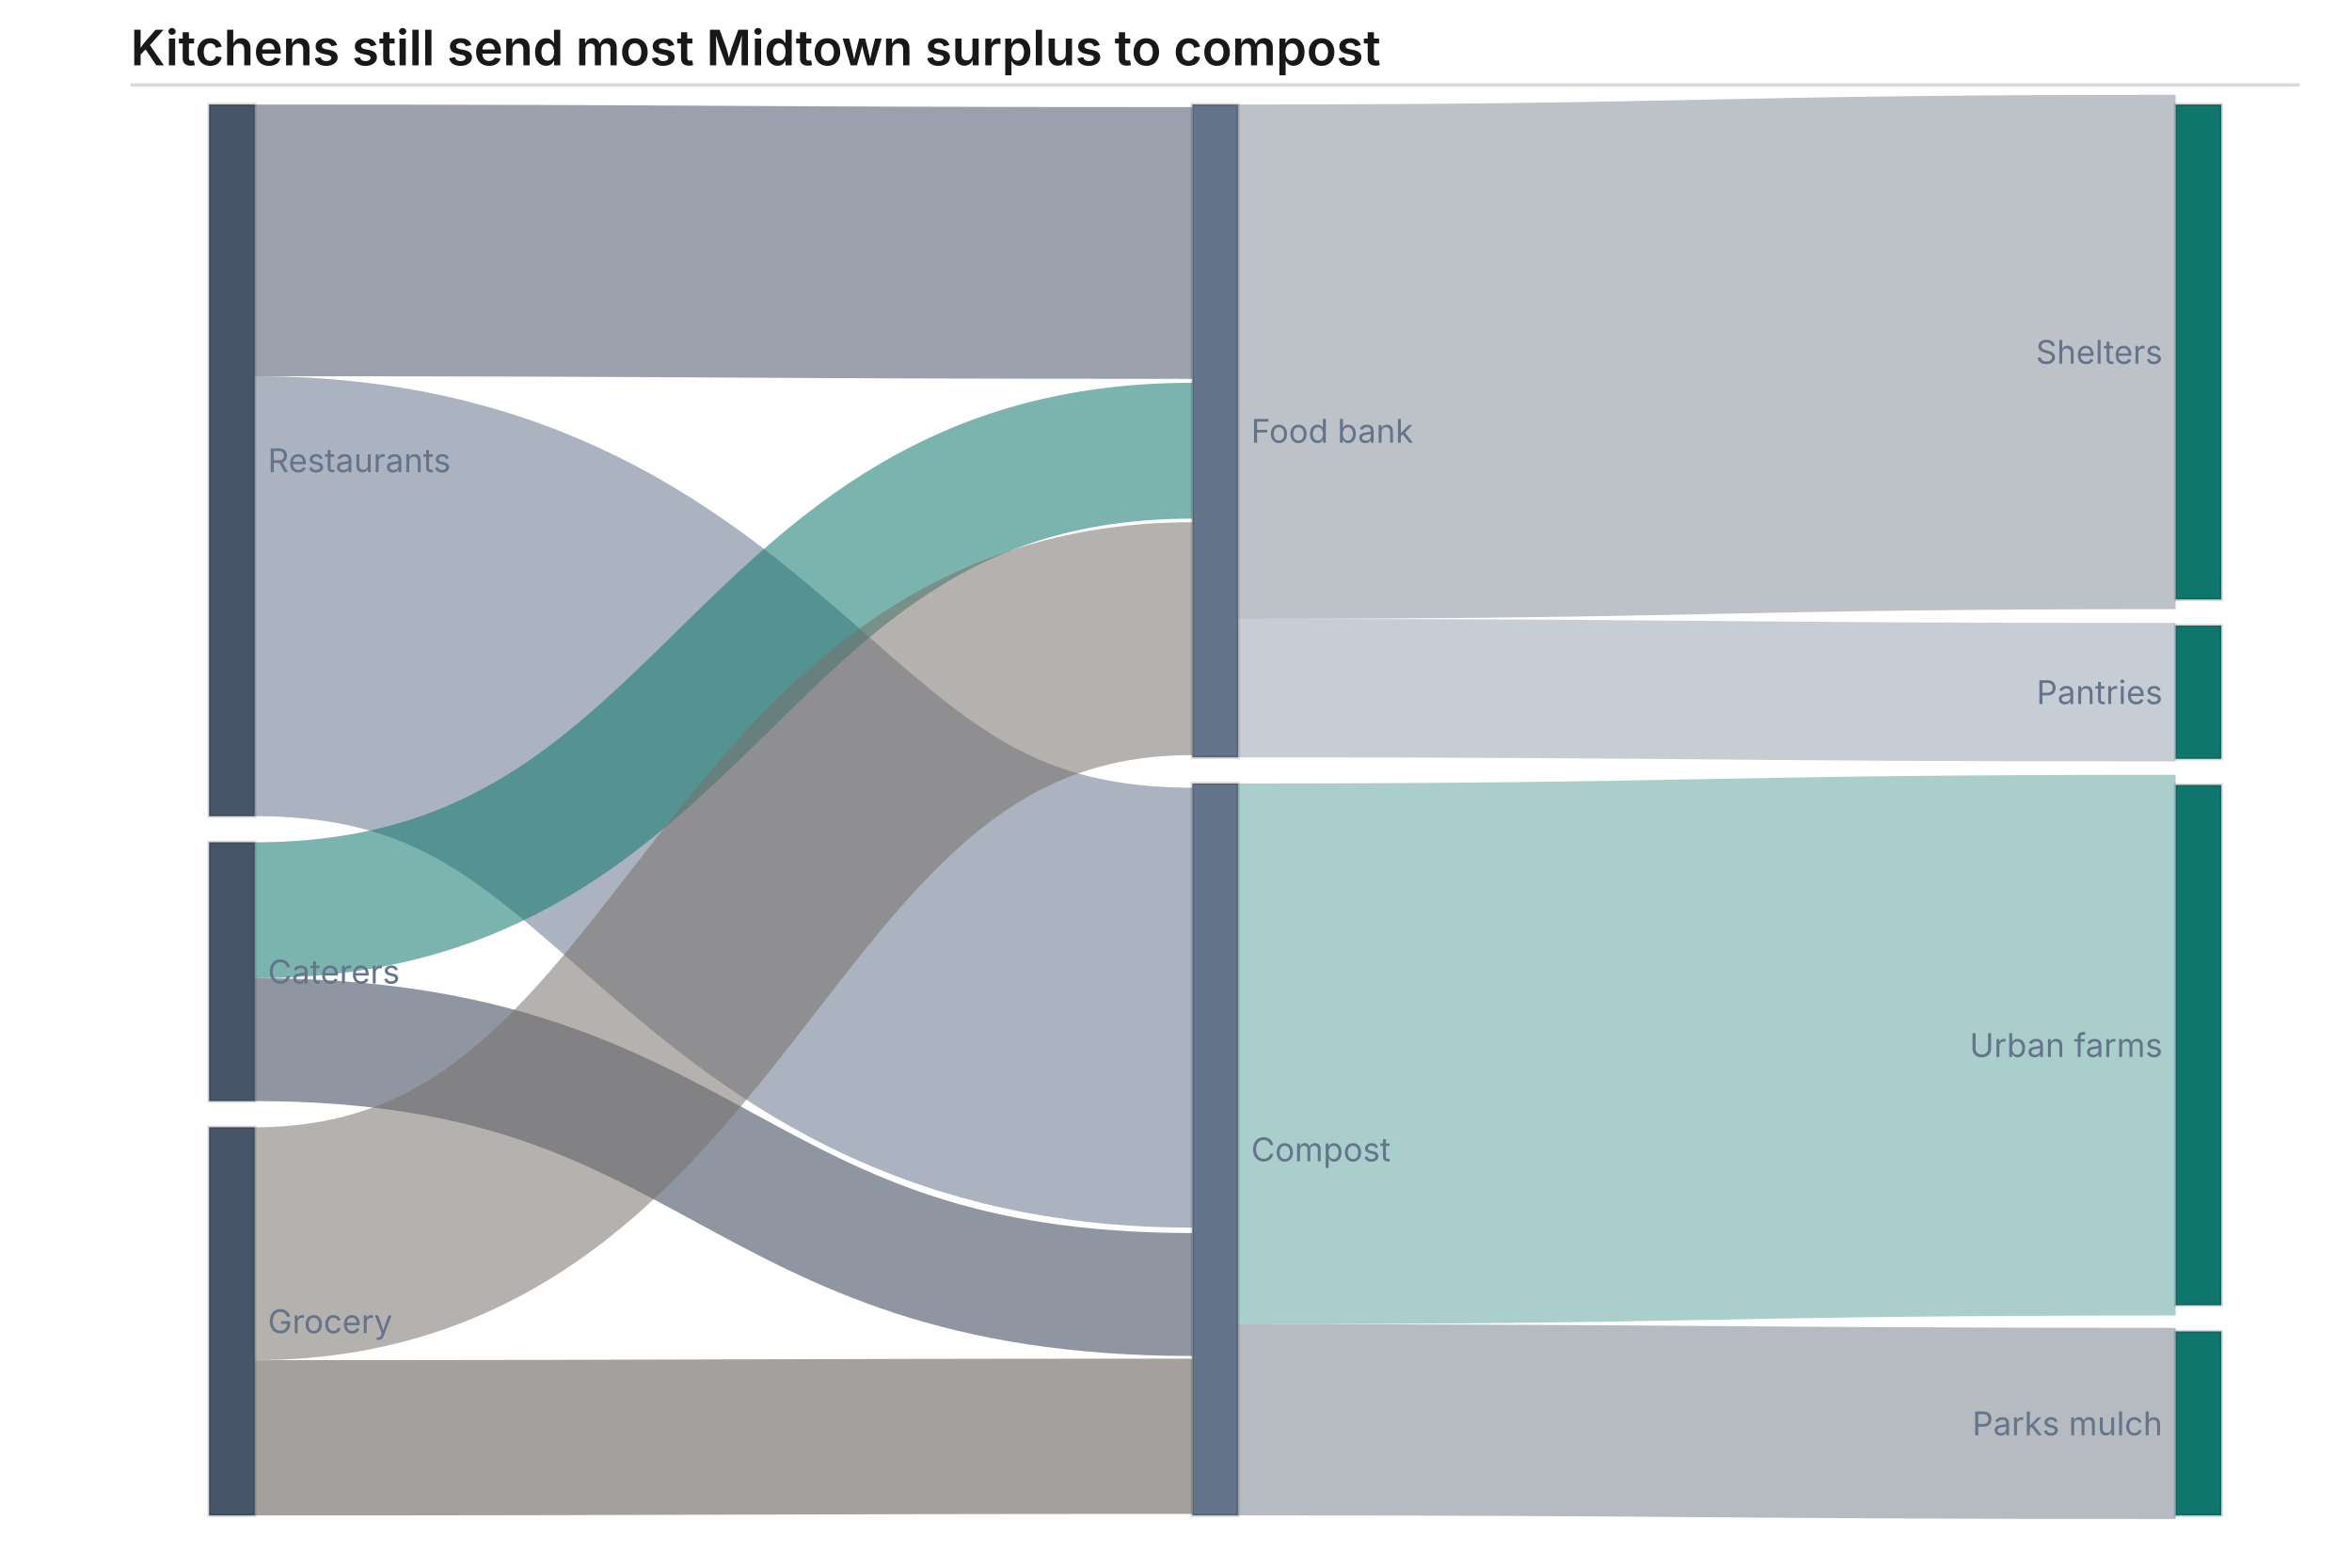
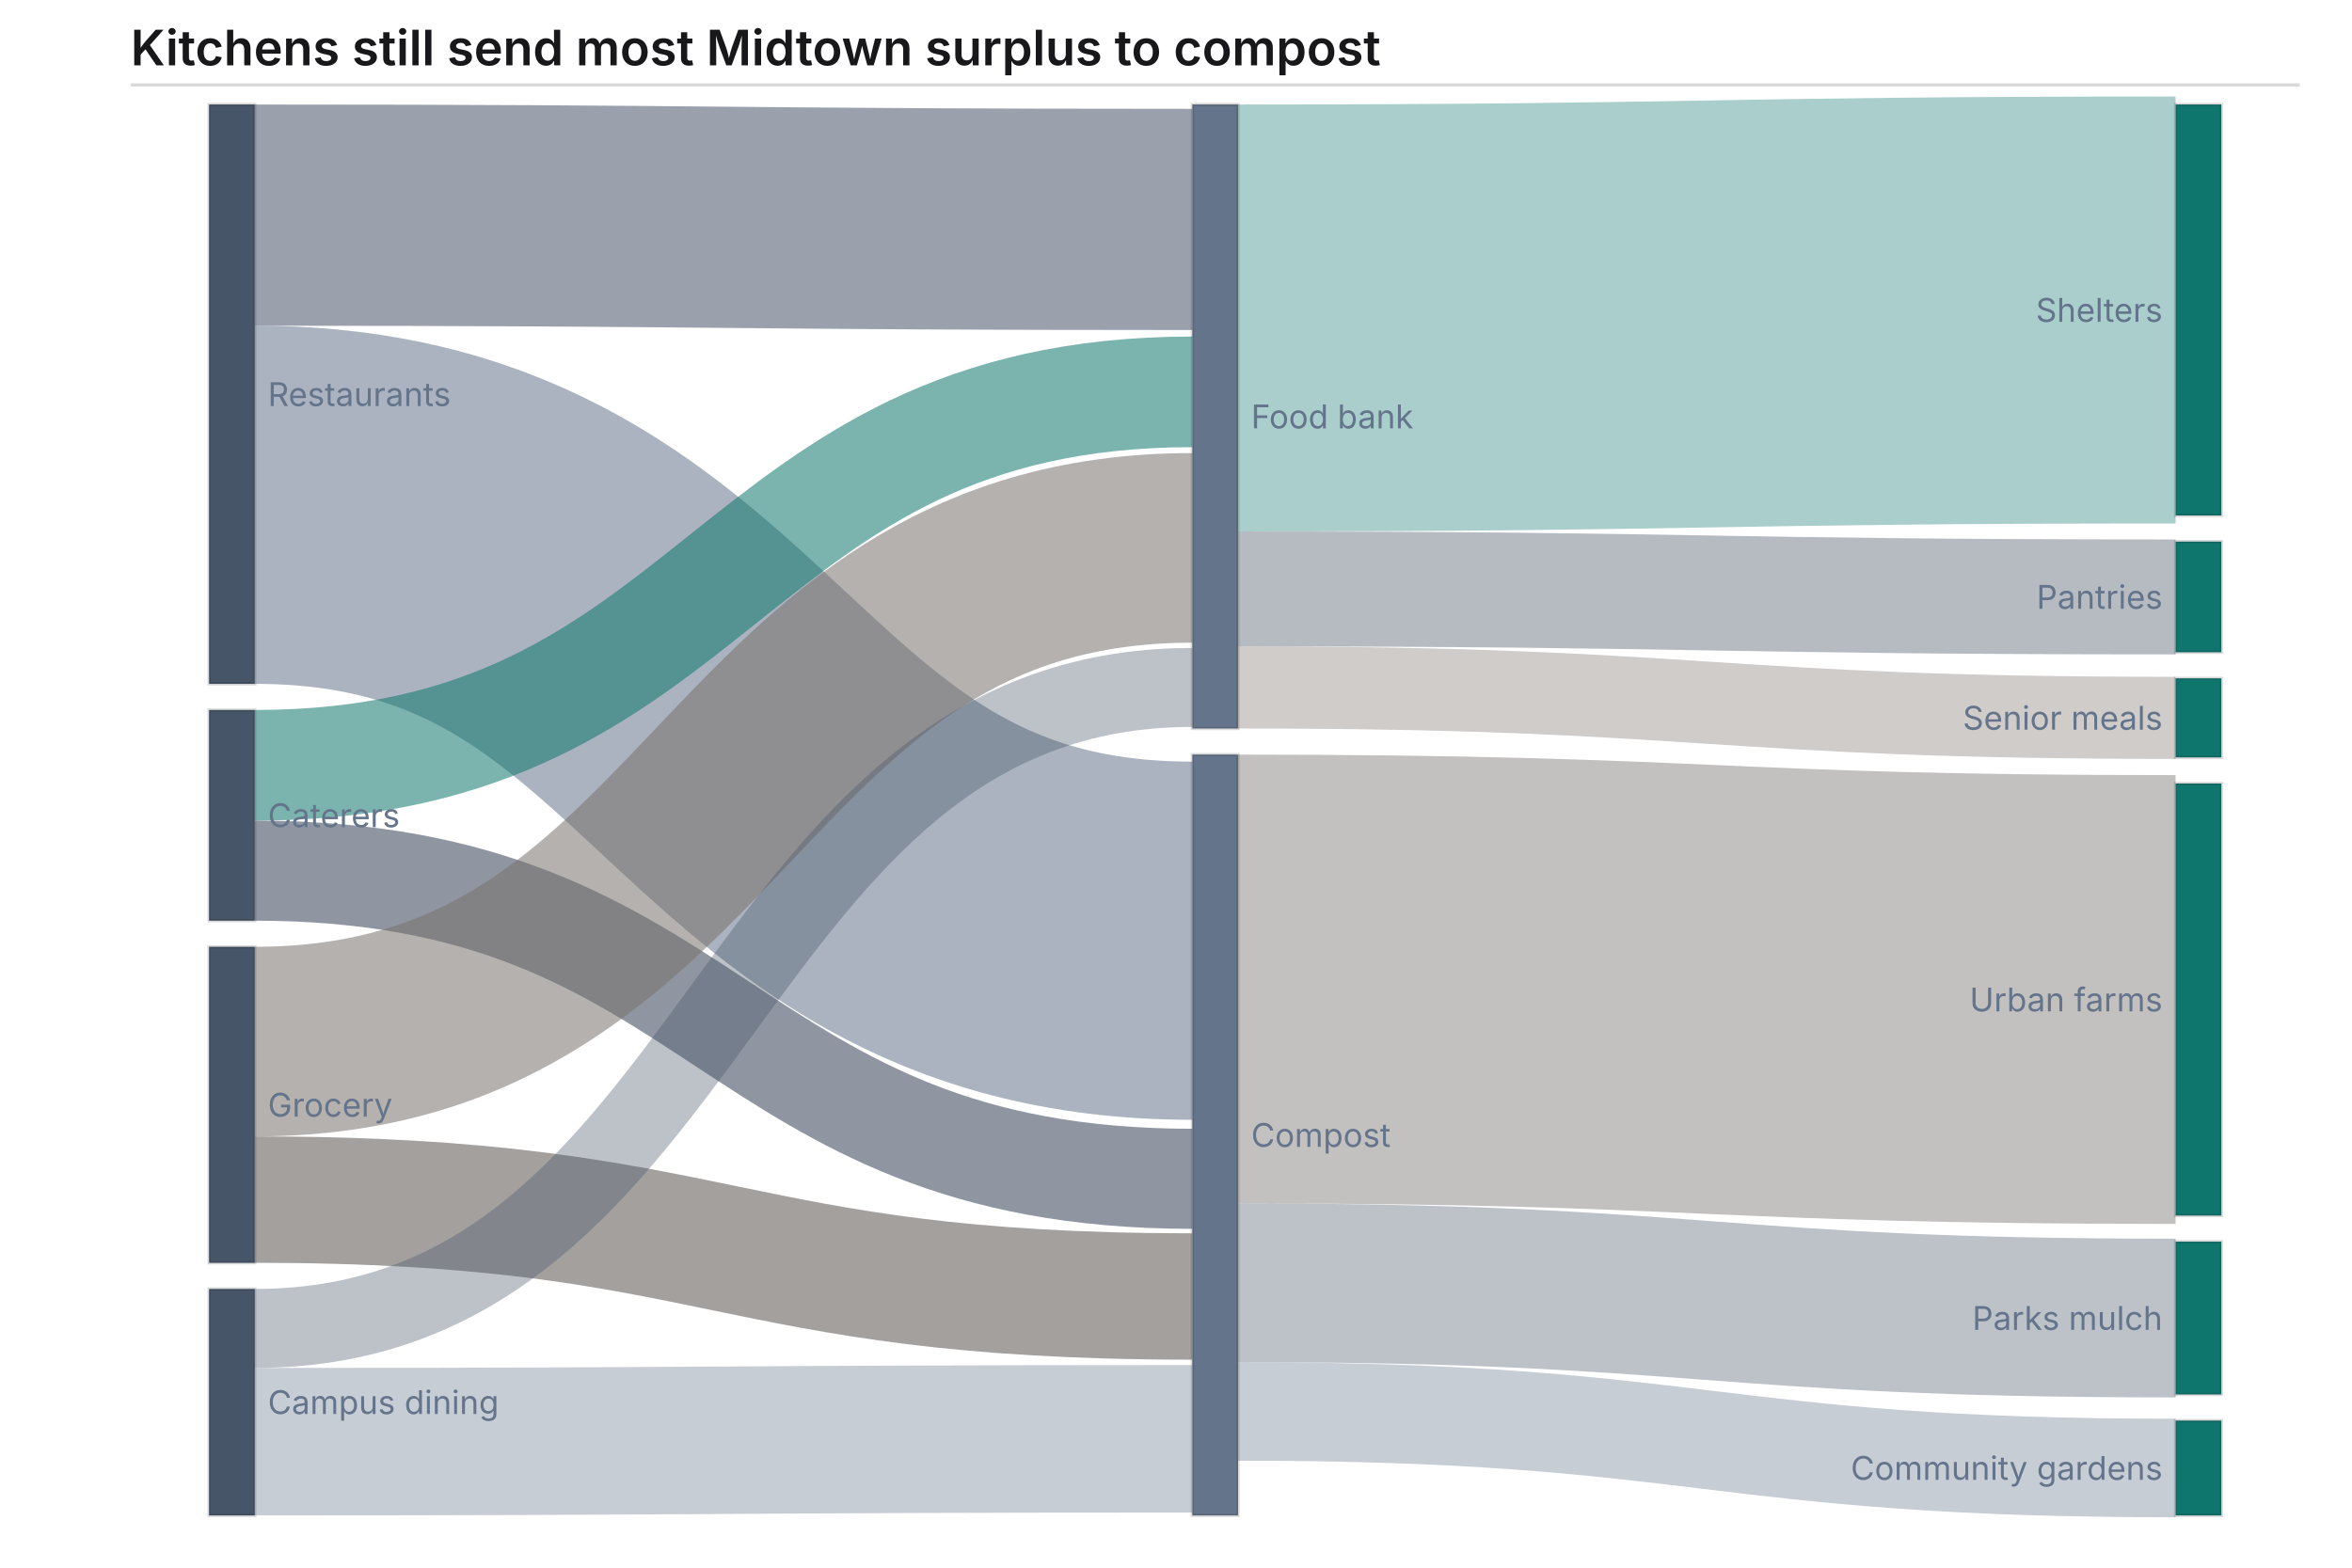
- <svg xmlns="http://www.w3.org/2000/svg" width="720" height="480" viewBox="0 0 720 480" role="img" aria-label="sankey chart: Kitchens still send most Midtown surplus to compost, 10 rows, series to" aria-labelledby="mv-8da29e4fd6a67f2f-title" aria-describedby="mv-8da29e4fd6a67f2f-desc" data-markvis="2" data-chart-type="sankey" data-id="mv-8da29e4fd6a67f2f" font-family="Inter, ui-sans-serif, system-ui, -apple-system, &quot;Segoe UI&quot;, sans-serif" font-size="12">
+ <svg xmlns="http://www.w3.org/2000/svg" width="720" height="480" viewBox="0 0 720 480" role="img" aria-label="sankey chart: Kitchens still send most Midtown surplus to compost, 14 rows, series to" aria-labelledby="mv-75dec1650bdfdd07-title" aria-describedby="mv-75dec1650bdfdd07-desc" data-markvis="2" data-chart-type="sankey" data-id="mv-75dec1650bdfdd07" font-family="Inter, ui-sans-serif, system-ui, -apple-system, &quot;Segoe UI&quot;, sans-serif" font-size="12">
  <text x="40" y="20" text-anchor="start" font-size="15" font-weight="600" fill="#18181B">Kitchens still send most Midtown surplus to compost</text>
  <line x1="40" x2="704" y1="26" y2="26" stroke="#18181B" stroke-opacity="0.16" stroke-width="1" data-title-rule="1" />
  <g data-sankey-links="1">
-     <path d="M78 73.6 C221.5 73.6, 221.5 74.4, 365 74.4" fill="none" stroke="#475569" stroke-opacity="0.55" stroke-width="83.2" data-source="Restaurants" data-target="Food bank" data-y="420" />
-     <path d="M78 182.55 C221.5 182.55, 221.5 308.53, 365 308.53" fill="none" stroke="#64748B" stroke-opacity="0.55" stroke-width="134.7" data-source="Restaurants" data-target="Compost" data-y="680" />
-     <path d="M78 278.7 C221.5 278.7, 221.5 138, 365 138" fill="none" stroke="#0F766E" stroke-opacity="0.55" stroke-width="41.6" data-source="Caterers" data-target="Food bank" data-y="210" />
-     <path d="M78 318.32 C221.5 318.32, 221.5 396.36, 365 396.36" fill="none" stroke="#334155" stroke-opacity="0.55" stroke-width="37.64" data-source="Caterers" data-target="Compost" data-y="190" />
-     <path d="M78 380.8 C221.5 380.8, 221.5 195.54, 365 195.54" fill="none" stroke="#78716C" stroke-opacity="0.55" stroke-width="71.31" data-source="Grocery" data-target="Food bank" data-y="360" />
-     <path d="M78 440.23 C221.5 440.23, 221.5 439.77, 365 439.77" fill="none" stroke="#57534E" stroke-opacity="0.55" stroke-width="47.54" data-source="Grocery" data-target="Compost" data-y="240" />
-     <path d="M379 110.74 C522.5 110.74, 522.5 107.77, 666 107.77" fill="none" stroke="#475569" stroke-opacity="0.358" stroke-width="157.49" data-source="Food bank" data-target="Shelters" data-y="780" />
-     <path d="M379 210.69 C522.5 210.69, 522.5 211.94, 666 211.94" fill="none" stroke="#64748B" stroke-opacity="0.358" stroke-width="42.4" data-source="Food bank" data-target="Pantries" data-y="210" />
-     <path d="M379 322.67 C522.5 322.67, 522.5 320, 666 320" fill="none" stroke="#0F766E" stroke-opacity="0.358" stroke-width="165.56" data-source="Compost" data-target="Urban farms" data-y="820" />
-     <path d="M379 434.72 C522.5 434.72, 522.5 435.83, 666 435.83" fill="none" stroke="#334155" stroke-opacity="0.358" stroke-width="58.55" data-source="Compost" data-target="Parks mulch" data-y="290" />
+     <path d="M78 65.87 C221.5 65.87, 221.5 67.19, 365 67.19" fill="none" stroke="#475569" stroke-opacity="0.55" stroke-width="67.73" data-source="Restaurants" data-target="Food bank" data-y="420" />
+     <path d="M78 154.56 C221.5 154.56, 221.5 288.03, 365 288.03" fill="none" stroke="#64748B" stroke-opacity="0.55" stroke-width="109.66" data-source="Restaurants" data-target="Compost" data-y="680" />
+     <path d="M78 234.32 C221.5 234.32, 221.5 119.98, 365 119.98" fill="none" stroke="#0F766E" stroke-opacity="0.55" stroke-width="33.87" data-source="Caterers" data-target="Food bank" data-y="210" />
+     <path d="M78 266.58 C221.5 266.58, 221.5 360.93, 365 360.93" fill="none" stroke="#334155" stroke-opacity="0.55" stroke-width="30.64" data-source="Caterers" data-target="Compost" data-y="190" />
+     <path d="M78 318.92 C221.5 318.92, 221.5 167.75, 365 167.75" fill="none" stroke="#78716C" stroke-opacity="0.55" stroke-width="58.06" data-source="Grocery" data-target="Food bank" data-y="360" />
+     <path d="M78 367.3 C221.5 367.3, 221.5 396.96, 365 396.96" fill="none" stroke="#57534E" stroke-opacity="0.55" stroke-width="38.7" data-source="Grocery" data-target="Compost" data-y="240" />
+     <path d="M78 406.75 C221.5 406.75, 221.5 210.48, 365 210.48" fill="none" stroke="#475569" stroke-opacity="0.358" stroke-width="24.19" data-source="Campus dining" data-target="Food bank" data-y="150" />
+     <path d="M78 441.42 C221.5 441.42, 221.5 440.54, 365 440.54" fill="none" stroke="#64748B" stroke-opacity="0.358" stroke-width="45.15" data-source="Campus dining" data-target="Compost" data-y="280" />
+     <path d="M379 97.36 C522.5 97.36, 522.5 94.91, 666 94.91" fill="none" stroke="#0F766E" stroke-opacity="0.358" stroke-width="130.72" data-source="Food bank" data-target="Shelters" data-y="780" />
+     <path d="M379 180.32 C522.5 180.32, 522.5 182.77, 666 182.77" fill="none" stroke="#334155" stroke-opacity="0.358" stroke-width="35.19" data-source="Food bank" data-target="Pantries" data-y="210" />
+     <path d="M379 210.48 C522.5 210.48, 522.5 219.8, 666 219.8" fill="none" stroke="#78716C" stroke-opacity="0.358" stroke-width="25.14" data-source="Food bank" data-target="Senior meals" data-y="150" />
+     <path d="M379 299.76 C522.5 299.76, 522.5 306.04, 666 306.04" fill="none" stroke="#57534E" stroke-opacity="0.358" stroke-width="137.42" data-source="Compost" data-target="Urban farms" data-y="820" />
+     <path d="M379 392.77 C522.5 392.77, 522.5 403.57, 666 403.57" fill="none" stroke="#475569" stroke-opacity="0.358" stroke-width="48.6" data-source="Compost" data-target="Parks mulch" data-y="290" />
+     <path d="M379 432.16 C522.5 432.16, 522.5 449.48, 666 449.48" fill="none" stroke="#64748B" stroke-opacity="0.358" stroke-width="30.17" data-source="Compost" data-target="Community gardens" data-y="180" />
  </g>
  <g data-sankey-nodes="1">
-     <rect x="64" y="32" width="14" height="217.9" fill="#475569" stroke="#18181B" stroke-opacity="0.16" stroke-width="1" data-node="Restaurants" data-y="1,100" />
-     <rect x="365" y="32" width="14" height="199.89" fill="#64748B" stroke="#18181B" stroke-opacity="0.16" stroke-width="1" data-node="Food bank" data-y="990" />
-     <rect x="365" y="239.89" width="14" height="224.11" fill="#64748B" stroke="#18181B" stroke-opacity="0.16" stroke-width="1" data-node="Compost" data-y="1,110" />
-     <rect x="64" y="257.9" width="14" height="79.24" fill="#475569" stroke="#18181B" stroke-opacity="0.16" stroke-width="1" data-node="Caterers" data-y="400" />
-     <rect x="64" y="345.14" width="14" height="118.86" fill="#475569" stroke="#18181B" stroke-opacity="0.16" stroke-width="1" data-node="Grocery" data-y="600" />
-     <rect x="666" y="32" width="14" height="151.54" fill="#0F766E" stroke="#18181B" stroke-opacity="0.16" stroke-width="1" data-node="Shelters" data-y="780" />
-     <rect x="666" y="191.54" width="14" height="40.8" fill="#0F766E" stroke="#18181B" stroke-opacity="0.16" stroke-width="1" data-node="Pantries" data-y="210" />
-     <rect x="666" y="240.34" width="14" height="159.31" fill="#0F766E" stroke="#18181B" stroke-opacity="0.16" stroke-width="1" data-node="Urban farms" data-y="820" />
-     <rect x="666" y="407.66" width="14" height="56.34" fill="#0F766E" stroke="#18181B" stroke-opacity="0.16" stroke-width="1" data-node="Parks mulch" data-y="290" />
+     <rect x="64" y="32" width="14" height="177.39" fill="#475569" stroke="#18181B" stroke-opacity="0.16" stroke-width="1" data-node="Restaurants" data-y="1,100" />
+     <rect x="365" y="32" width="14" height="191.05" fill="#64748B" stroke="#18181B" stroke-opacity="0.16" stroke-width="1" data-node="Food bank" data-y="1,140" />
+     <rect x="365" y="231.05" width="14" height="232.95" fill="#64748B" stroke="#18181B" stroke-opacity="0.16" stroke-width="1" data-node="Compost" data-y="1,390" />
+     <rect x="64" y="217.39" width="14" height="64.51" fill="#475569" stroke="#18181B" stroke-opacity="0.16" stroke-width="1" data-node="Caterers" data-y="400" />
+     <rect x="64" y="289.9" width="14" height="96.76" fill="#475569" stroke="#18181B" stroke-opacity="0.16" stroke-width="1" data-node="Grocery" data-y="600" />
+     <rect x="64" y="394.66" width="14" height="69.34" fill="#475569" stroke="#18181B" stroke-opacity="0.16" stroke-width="1" data-node="Campus dining" data-y="430" />
+     <rect x="666" y="32" width="14" height="125.83" fill="#0F766E" stroke="#18181B" stroke-opacity="0.16" stroke-width="1" data-node="Shelters" data-y="780" />
+     <rect x="666" y="165.83" width="14" height="33.88" fill="#0F766E" stroke="#18181B" stroke-opacity="0.16" stroke-width="1" data-node="Pantries" data-y="210" />
+     <rect x="666" y="207.7" width="14" height="24.2" fill="#0F766E" stroke="#18181B" stroke-opacity="0.16" stroke-width="1" data-node="Senior meals" data-y="150" />
+     <rect x="666" y="239.9" width="14" height="132.28" fill="#0F766E" stroke="#18181B" stroke-opacity="0.16" stroke-width="1" data-node="Urban farms" data-y="820" />
+     <rect x="666" y="380.18" width="14" height="46.78" fill="#0F766E" stroke="#18181B" stroke-opacity="0.16" stroke-width="1" data-node="Parks mulch" data-y="290" />
+     <rect x="666" y="434.96" width="14" height="29.04" fill="#0F766E" stroke="#18181B" stroke-opacity="0.16" stroke-width="1" data-node="Community gardens" data-y="180" />
  </g>
  <g fill="#64748B" font-size="10" font-weight="400">
-     <text x="82" y="140.95" text-anchor="start" dominant-baseline="middle" data-node-label="Restaurants">Restaurants</text>
-     <text x="383" y="131.94" text-anchor="start" dominant-baseline="middle" data-node-label="Food bank">Food bank</text>
-     <text x="383" y="351.94" text-anchor="start" dominant-baseline="middle" data-node-label="Compost">Compost</text>
-     <text x="82" y="297.52" text-anchor="start" dominant-baseline="middle" data-node-label="Caterers">Caterers</text>
-     <text x="82" y="404.57" text-anchor="start" dominant-baseline="middle" data-node-label="Grocery">Grocery</text>
-     <text x="662" y="107.77" text-anchor="end" dominant-baseline="middle" data-node-label="Shelters">Shelters</text>
-     <text x="662" y="211.94" text-anchor="end" dominant-baseline="middle" data-node-label="Pantries">Pantries</text>
-     <text x="662" y="320" text-anchor="end" dominant-baseline="middle" data-node-label="Urban farms">Urban farms</text>
-     <text x="662" y="435.83" text-anchor="end" dominant-baseline="middle" data-node-label="Parks mulch">Parks mulch</text>
+     <text x="82" y="120.7" text-anchor="start" dominant-baseline="middle" data-node-label="Restaurants">Restaurants</text>
+     <text x="383" y="127.53" text-anchor="start" dominant-baseline="middle" data-node-label="Food bank">Food bank</text>
+     <text x="383" y="347.53" text-anchor="start" dominant-baseline="middle" data-node-label="Compost">Compost</text>
+     <text x="82" y="249.64" text-anchor="start" dominant-baseline="middle" data-node-label="Caterers">Caterers</text>
+     <text x="82" y="338.28" text-anchor="start" dominant-baseline="middle" data-node-label="Grocery">Grocery</text>
+     <text x="82" y="429.33" text-anchor="start" dominant-baseline="middle" data-node-label="Campus dining">Campus dining</text>
+     <text x="662" y="94.91" text-anchor="end" dominant-baseline="middle" data-node-label="Shelters">Shelters</text>
+     <text x="662" y="182.77" text-anchor="end" dominant-baseline="middle" data-node-label="Pantries">Pantries</text>
+     <text x="662" y="219.8" text-anchor="end" dominant-baseline="middle" data-node-label="Senior meals">Senior meals</text>
+     <text x="662" y="306.04" text-anchor="end" dominant-baseline="middle" data-node-label="Urban farms">Urban farms</text>
+     <text x="662" y="403.57" text-anchor="end" dominant-baseline="middle" data-node-label="Parks mulch">Parks mulch</text>
+     <text x="662" y="449.48" text-anchor="end" dominant-baseline="middle" data-node-label="Community gardens">Community gardens</text>
  </g>
</svg>
